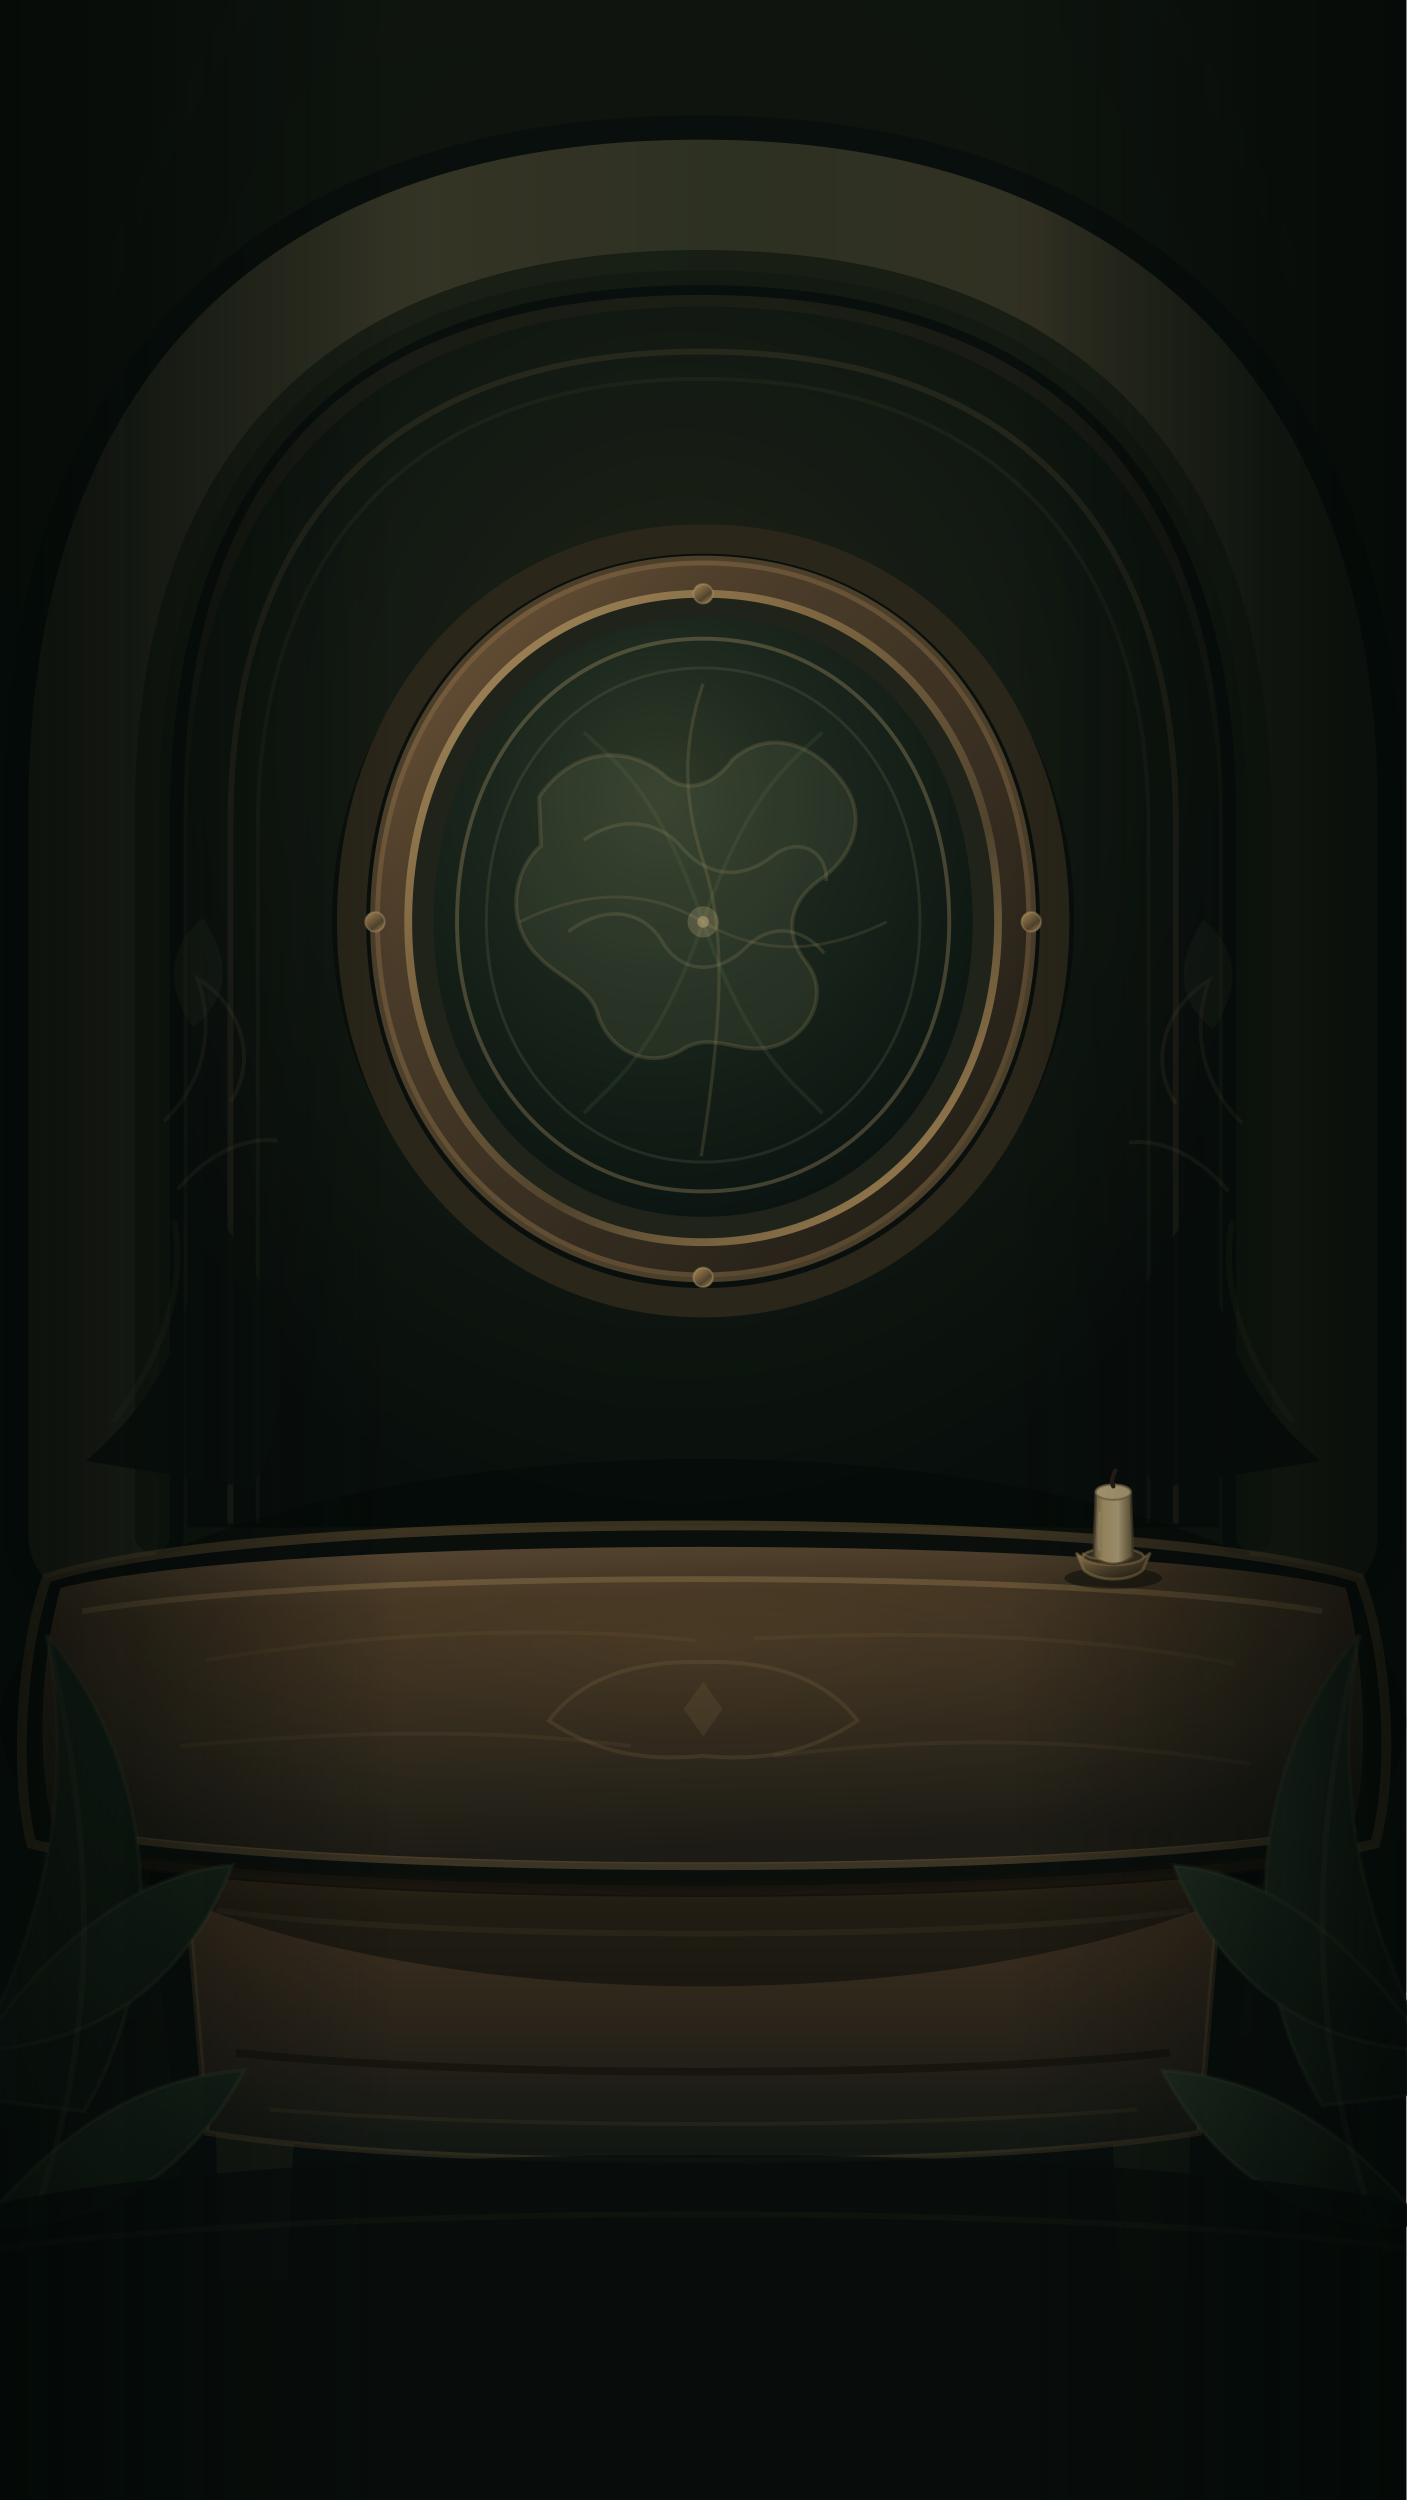
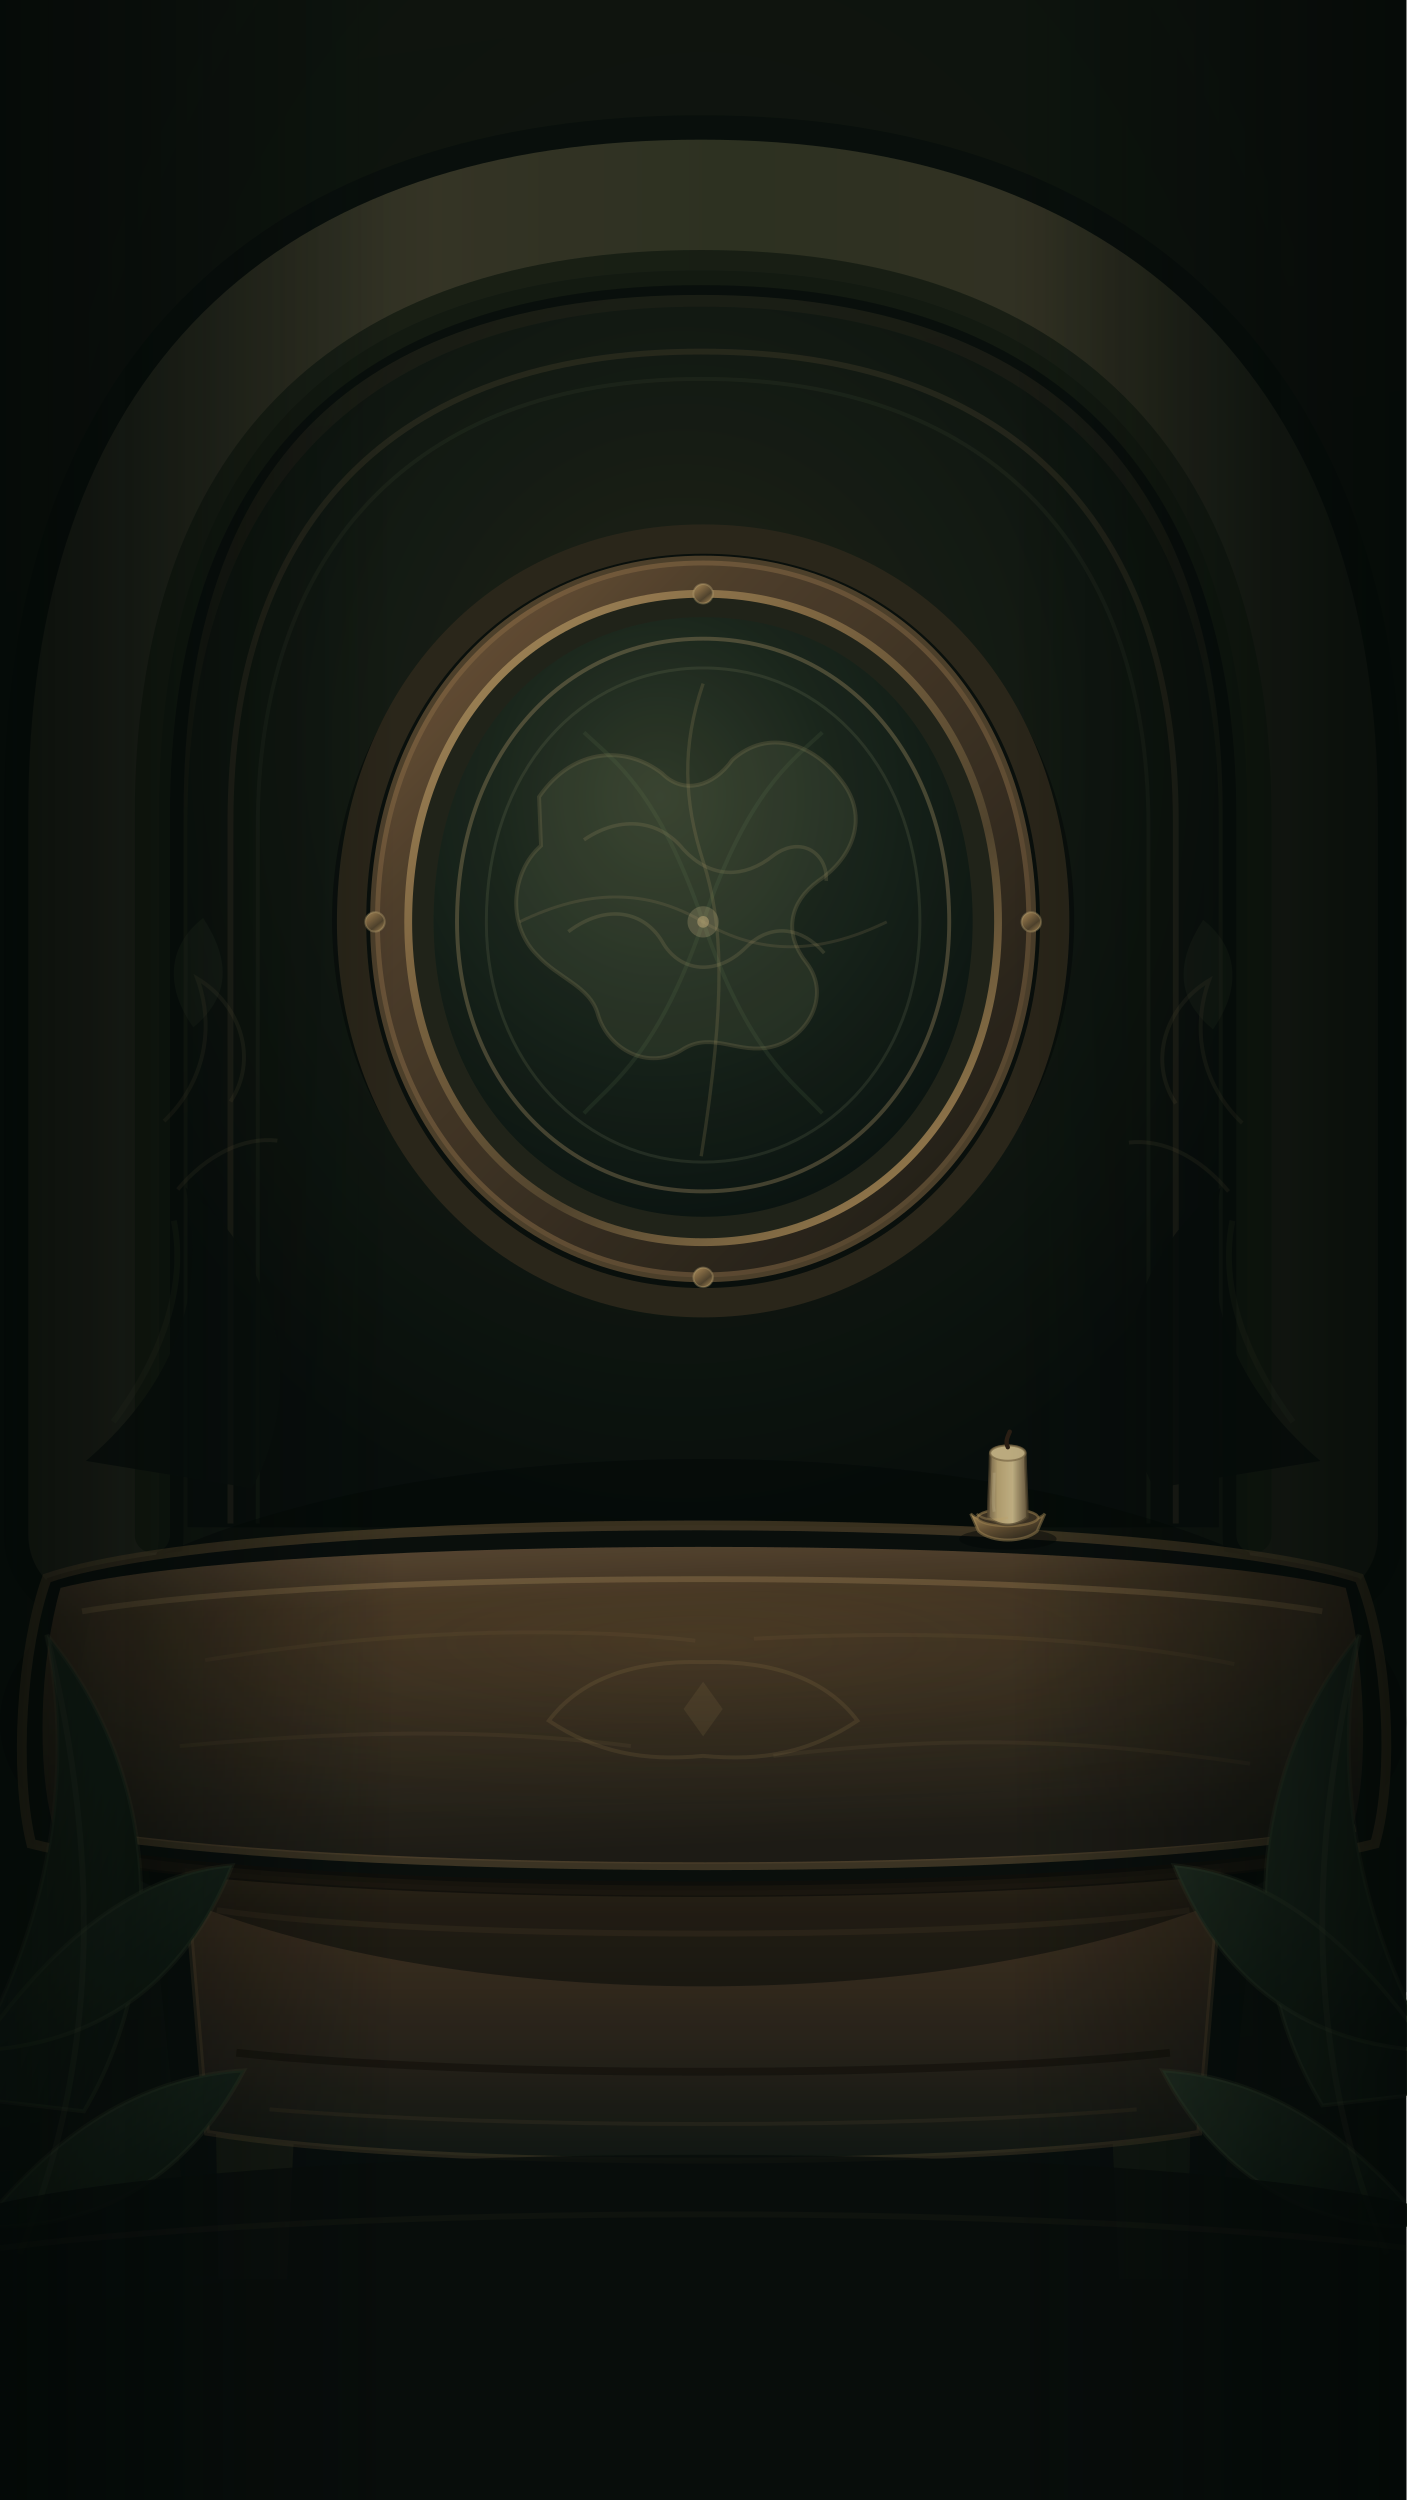
<svg xmlns="http://www.w3.org/2000/svg" width="720" height="1280" viewBox="0 0 720 1280">
  <defs>
    <linearGradient id="sanctuary" x1="0" y1="0" x2="0.08" y2="1">
      <stop offset="0" stop-color="#1b1b13" />
      <stop offset="0.38" stop-color="#171a13" />
      <stop offset="0.72" stop-color="#101711" />
      <stop offset="1" stop-color="#090f0c" />
    </linearGradient>
    <radialGradient id="warmAtmosphere" cx="50%" cy="39%" r="57%">
      <stop offset="0" stop-color="#85704b" stop-opacity="0.16" />
      <stop offset="0.48" stop-color="#5a6540" stop-opacity="0.075" />
      <stop offset="1" stop-color="#0b120d" stop-opacity="0" />
    </radialGradient>
    <radialGradient id="archRecess" cx="48%" cy="36%" r="66%">
      <stop offset="0" stop-color="#25281b" />
      <stop offset="0.54" stop-color="#141b13" />
      <stop offset="1" stop-color="#090f0c" />
    </radialGradient>
    <linearGradient id="archStone" x1="0" y1="0" x2="1" y2="0">
      <stop offset="0" stop-color="#37392a" />
      <stop offset="0.28" stop-color="#57513a" />
      <stop offset="0.52" stop-color="#494b32" />
      <stop offset="0.78" stop-color="#514b35" />
      <stop offset="1" stop-color="#282d21" />
    </linearGradient>
    <linearGradient id="carvedWood" x1="0" y1="0" x2="0.9" y2="1">
      <stop offset="0" stop-color="#856441" />
      <stop offset="0.28" stop-color="#58452f" />
      <stop offset="0.68" stop-color="#3b3022" />
      <stop offset="1" stop-color="#211e16" />
    </linearGradient>
    <linearGradient id="brass" x1="0" y1="0" x2="0.8" y2="1">
      <stop offset="0" stop-color="#c1a06a" />
      <stop offset="0.34" stop-color="#91744a" />
      <stop offset="0.7" stop-color="#5b4b32" />
      <stop offset="1" stop-color="#ad8c58" />
    </linearGradient>
    <radialGradient id="atlasInterior" cx="42%" cy="30%" r="74%">
      <stop offset="0" stop-color="#35402d" />
      <stop offset="0.45" stop-color="#1d291e" />
      <stop offset="1" stop-color="#0c1511" />
    </radialGradient>
    <linearGradient id="tabletop" x1="0" y1="0" x2="0.15" y2="1">
      <stop offset="0" stop-color="#655039" />
      <stop offset="0.22" stop-color="#493925" />
      <stop offset="0.72" stop-color="#30291d" />
      <stop offset="1" stop-color="#211e17" />
    </linearGradient>
    <linearGradient id="tableFront" x1="0" y1="0" x2="0" y2="1">
      <stop offset="0" stop-color="#6b5134" />
      <stop offset="0.18" stop-color="#463523" />
      <stop offset="0.65" stop-color="#2a241b" />
      <stop offset="1" stop-color="#121813" />
    </linearGradient>
    <radialGradient id="tableWarmth" cx="50%" cy="26%" r="72%">
      <stop offset="0" stop-color="#c18d4d" stop-opacity="0.12" />
      <stop offset="0.58" stop-color="#9c7041" stop-opacity="0.045" />
      <stop offset="1" stop-color="#9c7041" stop-opacity="0" />
    </radialGradient>
    <linearGradient id="leaf" x1="0" y1="0" x2="1" y2="1">
      <stop offset="0" stop-color="#273627" />
      <stop offset="0.55" stop-color="#17251a" />
      <stop offset="1" stop-color="#0b140e" />
    </linearGradient>
    <radialGradient id="sconceGlow">
      <stop offset="0" stop-color="#e2ad63" stop-opacity="0.28" />
      <stop offset="0.38" stop-color="#c48b4e" stop-opacity="0.12" />
      <stop offset="1" stop-color="#bd8146" stop-opacity="0" />
    </radialGradient>
    <linearGradient id="vignette" x1="0" y1="0" x2="1" y2="0">
      <stop offset="0" stop-color="#030705" stop-opacity="0.72" />
      <stop offset="0.28" stop-color="#030705" stop-opacity="0" />
      <stop offset="0.72" stop-color="#030705" stop-opacity="0" />
      <stop offset="1" stop-color="#030705" stop-opacity="0.72" />
    </linearGradient>
    <linearGradient id="candleWax" x1="0" y1="0" x2="1" y2="0">
      <stop offset="0" stop-color="#806d4d" />
      <stop offset="0.24" stop-color="#c5ae7a" />
      <stop offset="0.62" stop-color="#d7c391" />
      <stop offset="1" stop-color="#766345" />
    </linearGradient>
    <linearGradient id="candleBrass" x1="0" y1="0" x2="0.8" y2="1">
      <stop offset="0" stop-color="#b99a61" />
      <stop offset="0.48" stop-color="#6f5837" />
      <stop offset="1" stop-color="#30291d" />
    </linearGradient>
  </defs>
  <rect width="720" height="1280" fill="url(#sanctuary)" />
  <rect width="720" height="1280" fill="url(#warmAtmosphere)" />
  <path d="M0 0H720V1020L664 986V376C664 181 552 88 360 88C168 88 56 181 56 376V986L0 1020Z" fill="#0c130e" opacity="0.73" />
  <path d="M48 786V416C48 211 157 105 359 105C557 105 672 214 672 416V786" fill="none" stroke="#0a100c" stroke-width="92" stroke-linecap="round" />
  <path d="M48 786V416C48 211 157 105 359 105C557 105 672 214 672 416V786" fill="none" stroke="url(#archStone)" stroke-opacity="0.64" stroke-width="67" stroke-linecap="round" />
  <path d="M78 786V418C78 236 173 137 359 137C543 137 642 237 642 418V786" fill="none" stroke="#171e14" stroke-opacity="0.84" stroke-width="18" stroke-linecap="round" />
  <path d="M96 782V420C96 252 185 157 359 157C531 157 624 253 624 420V782" fill="url(#archRecess)" />
  <path d="M118 780V421C118 271 198 180 359 180C521 180 602 271 602 421V780" fill="none" stroke="#89734d" stroke-opacity="0.19" stroke-width="3" />
  <path d="M132 780V423C132 286 208 194 359 194C511 194 588 286 588 423V780" fill="none" stroke="#98a06d" stroke-opacity="0.075" stroke-width="2" />
  <g fill="none" stroke="#a18b5d" stroke-opacity="0.14" stroke-width="2">
    <path d="M84 574C105 554 110 526 101 501C124 515 132 543 118 564" />
    <path d="M636 575C615 555 610 527 619 502C596 516 588 544 602 565" />
    <path d="M91 609C106 591 125 582 142 584" />
    <path d="M629 610C614 592 595 583 578 585" />
  </g>
  <g fill="#69784e" fill-opacity="0.13">
    <path d="M99 526C84 505 86 484 104 470C119 493 117 511 99 526Z" />
    <path d="M621 527C636 506 634 485 616 471C601 494 603 512 621 527Z" />
  </g>
  <ellipse cx="360" cy="471" rx="190" ry="202" fill="#030705" opacity="0.55" />
  <path d="M360 276C466 276 540 359 540 472C540 583 462 667 360 667C258 667 180 583 180 472C180 359 254 276 360 276Z" fill="#0a100c" stroke="#302a1c" stroke-width="15" />
  <path d="M360 287C460 287 528 365 528 472C528 575 456 654 360 654C264 654 192 575 192 472C192 365 260 287 360 287Z" fill="url(#carvedWood)" stroke="#97764c" stroke-opacity="0.54" stroke-width="5" />
  <path d="M360 304C449 304 511 374 511 472C511 569 446 636 360 636C274 636 209 569 209 472C209 374 271 304 360 304Z" fill="#24271b" stroke="url(#brass)" stroke-width="4" />
  <path d="M360 316C442 316 498 381 498 472C498 560 439 623 360 623C281 623 222 560 222 472C222 381 278 316 360 316Z" fill="url(#atlasInterior)" />
  <path d="M360 327C433 327 486 388 486 472C486 552 432 610 360 610C288 610 234 552 234 472C234 388 287 327 360 327Z" fill="none" stroke="#cfb17a" stroke-opacity="0.32" stroke-width="2" />
  <path d="M360 342C423 342 471 395 471 472C471 545 420 595 360 595C300 595 249 545 249 472C249 395 297 342 360 342Z" fill="none" stroke="#a0a879" stroke-opacity="0.16" stroke-width="1.5" />
  <path d="M276 408C294 382 321 382 339 396C350 407 365 403 375 389C393 373 416 380 431 400C445 418 437 439 419 451C404 462 401 478 413 493C426 510 413 532 395 536C378 540 365 528 350 537C332 549 311 537 306 519C302 505 286 501 275 489C259 473 262 446 277 433Z" fill="#74815a" fill-opacity="0.20" stroke="#b09b69" stroke-opacity="0.22" stroke-width="2" />
  <path d="M299 430C318 417 338 420 350 435C364 450 381 450 396 438C411 427 424 438 423 451M291 477C311 462 330 467 339 482C348 498 367 500 382 485C395 472 411 475 422 488" fill="none" stroke="#c1aa77" stroke-opacity="0.19" stroke-width="1.8" />
  <path d="M360 350C349 382 350 410 360 441C370 472 372 510 359 592" fill="none" stroke="#c5a873" stroke-opacity="0.19" stroke-width="1.7" />
  <path d="M266 472C301 455 331 455 360 472C389 489 419 489 454 472" fill="none" stroke="#c5a873" stroke-opacity="0.16" stroke-width="1.5" />
  <path d="M299 375C315 390 337 405 360 472C383 539 406 554 421 570" fill="none" stroke="#7f9a69" stroke-opacity="0.13" stroke-width="2" />
  <path d="M421 375C405 390 383 405 360 472C337 539 314 554 299 570" fill="none" stroke="#7f9a69" stroke-opacity="0.13" stroke-width="2" />
  <g fill="url(#brass)" stroke="#d3ba83" stroke-opacity="0.36" stroke-width="1">
    <circle cx="360" cy="304" r="5" />
    <circle cx="528" cy="472" r="5" />
    <circle cx="360" cy="654" r="5" />
    <circle cx="192" cy="472" r="5" />
  </g>
  <g fill="#d2bd8c" fill-opacity="0.28">
    <circle cx="360" cy="472" r="8" />
    <circle cx="360" cy="472" r="3" fill="#e1c58a" fill-opacity="0.48" />
  </g>
  <path d="M44 748C93 706 106 657 95 608C143 646 157 711 129 762Z" fill="#0a120d" opacity="0.85" />
  <path d="M676 748C627 706 614 657 625 608C577 646 563 711 591 762Z" fill="#090f0c" opacity="0.86" />
  <path d="M58 728C86 690 95 655 89 625M662 728C634 690 625 655 631 625" fill="none" stroke="#64714a" stroke-opacity="0.13" stroke-width="3" />
  <path d="M75 946L645 946L622 1165L98 1165Z" fill="#090f0c" opacity="0.88" />
  <path d="M108 955L157 955L147 1167L112 1167Z" fill="#171c14" />
  <path d="M563 955L612 955L608 1167L573 1167Z" fill="#131a13" />
  <path d="M94 949C204 971 512 971 626 949L614 1092C501 1111 219 1111 106 1092Z" fill="url(#tableFront)" stroke="#886b43" stroke-opacity="0.26" stroke-width="3" />
  <path d="M111 978C220 994 500 994 609 978" fill="none" stroke="#b18c59" stroke-opacity="0.22" stroke-width="3" />
  <path d="M121 1051C240 1064 480 1064 599 1051" fill="none" stroke="#130f0a" stroke-opacity="0.56" stroke-width="4" />
  <path d="M138 1080C257 1090 463 1090 582 1080" fill="none" stroke="#a17b4b" stroke-opacity="0.11" stroke-width="2" />
  <ellipse cx="360" cy="882" rx="360" ry="135" fill="#020605" opacity="0.48" />
  <path d="M24 808C130 772 584 772 696 808C711 845 714 909 704 944C579 976 142 976 16 944C7 907 11 844 24 808Z" fill="#0b100d" stroke="#8c6b43" stroke-opacity="0.44" stroke-width="5" />
  <path d="M31 813C143 785 577 785 689 813C699 850 701 906 693 934C572 961 149 961 27 934C19 905 20 851 31 813Z" fill="url(#tabletop)" />
  <path d="M48 823C163 802 559 802 672 823C679 850 681 900 675 922C558 944 164 944 44 922C37 896 39 851 48 823Z" fill="url(#tableWarmth)" />
  <path d="M42 825C174 803 548 803 677 825" fill="none" stroke="#d2aa70" stroke-opacity="0.27" stroke-width="3" />
  <path d="M28 936C163 962 559 962 694 936" fill="none" stroke="#c49b62" stroke-opacity="0.30" stroke-width="4" />
  <path d="M29 947C166 974 553 974 691 947" fill="none" stroke="#120f0a" stroke-opacity="0.82" stroke-width="8" />
  <g fill="none" stroke="#d0a16a" stroke-opacity="0.075" stroke-width="2">
    <path d="M105 850C214 832 303 834 356 840" />
    <path d="M386 839C482 834 568 839 632 852" />
    <path d="M92 894C198 884 269 887 323 894" />
    <path d="M396 899C496 887 564 892 640 903" />
  </g>
  <path d="M360 851C398 850 424 861 439 881C415 897 391 902 360 899C329 902 305 897 281 881C296 861 322 850 360 851Z" fill="none" stroke="#c09a63" stroke-opacity="0.15" stroke-width="2" />
  <path d="M360 861L370 875L360 889L350 875Z" fill="#c6a36a" fill-opacity="0.12" />
-   <g id="workbench-candle">
+   <g id="workbench-candle" transform="translate(-54 -20)">
    <ellipse cx="570" cy="808" rx="25" ry="5.5" fill="#030705" opacity="0.48" />
    <path d="M551 795C556 801 584 801 589 795L585 804C578 810 562 810 555 804Z" fill="url(#candleBrass)" stroke="#b99a61" stroke-opacity="0.48" stroke-width="1.5" />
    <ellipse cx="570" cy="797" rx="15.5" ry="4.3" fill="#443725" stroke="#a88a55" stroke-opacity="0.62" stroke-width="1.3" />
    <path d="M560 797C560 787 561 773 561 764C561 759 579 759 579 764C579 773 580 787 580 797C574 802 566 802 560 797Z" fill="url(#candleWax)" stroke="#5b4b32" stroke-opacity="0.72" stroke-width="1.4" />
    <ellipse cx="570" cy="764" rx="9" ry="3.9" fill="#d4c08e" stroke="#88734d" stroke-opacity="0.72" stroke-width="1" />
    <path d="M563 774C563 781 562 789 563 794" fill="none" stroke="#efe0b3" stroke-opacity="0.22" stroke-width="1.5" />
    <path d="M570 761C568.5 758 570 755.5 571 753" fill="none" stroke="#302116" stroke-width="2.2" stroke-linecap="round" />
    <path d="M570 797C563 799 557 798 554 795" fill="none" stroke="#d6b678" stroke-opacity="0.34" stroke-width="1.2" />
  </g>
  <g fill="url(#leaf)" stroke="#62704a" stroke-opacity="0.18" stroke-width="2">
    <path d="M-26 1073C20 1002 40 920 24 837C82 907 87 1006 43 1081Z" />
    <path d="M-12 1050C33 985 76 959 119 955C94 1017 49 1047 -12 1050Z" />
    <path d="M-10 1140C33 1086 78 1063 125 1060C94 1119 45 1142 -10 1140Z" />
    <path d="M746 1070C700 1001 680 919 696 837C638 907 633 1006 677 1078Z" />
    <path d="M732 1050C687 985 644 959 601 955C626 1017 671 1047 732 1050Z" />
    <path d="M730 1140C687 1086 642 1063 595 1060C626 1119 675 1142 730 1140Z" />
  </g>
  <g fill="none" stroke="#899366" stroke-opacity="0.12" stroke-width="3">
    <path d="M10 1154C49 1060 53 958 24 837" />
    <path d="M710 1154C671 1060 667 958 696 837" />
  </g>
  <path d="M0 1128C150 1095 570 1095 720 1128V1280H0Z" fill="#080e0b" opacity="0.82" />
  <path d="M0 1151C178 1128 542 1128 720 1151" fill="none" stroke="#766343" stroke-opacity="0.08" stroke-width="3" />
  <rect width="720" height="1280" fill="url(#vignette)" />
  <rect width="720" height="1280" fill="#030705" opacity="0.12" />
</svg>
